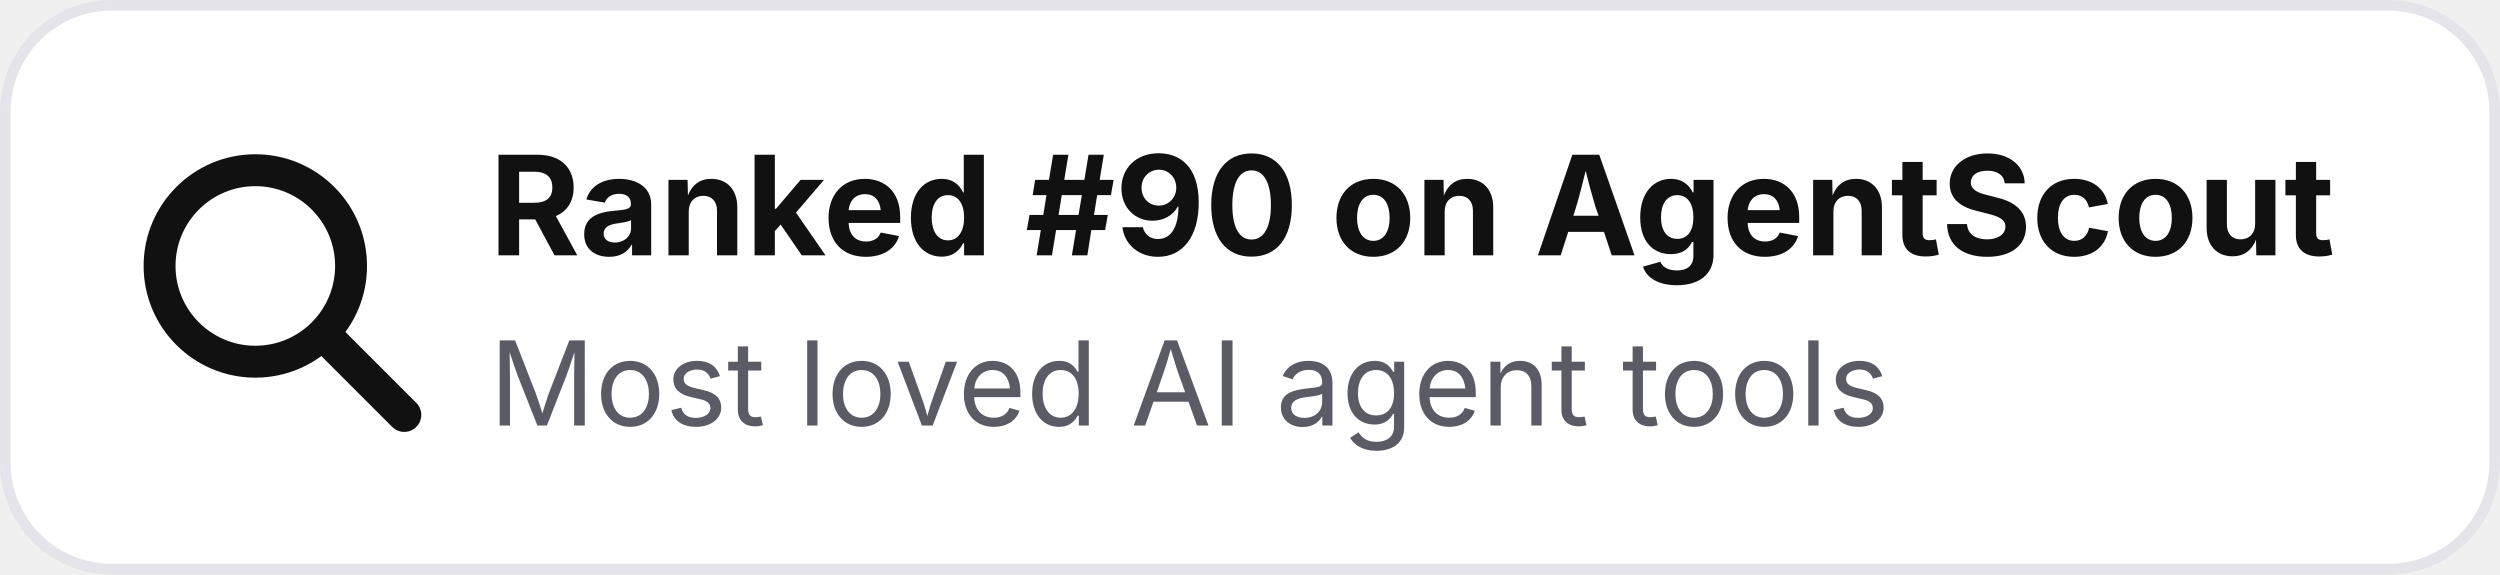
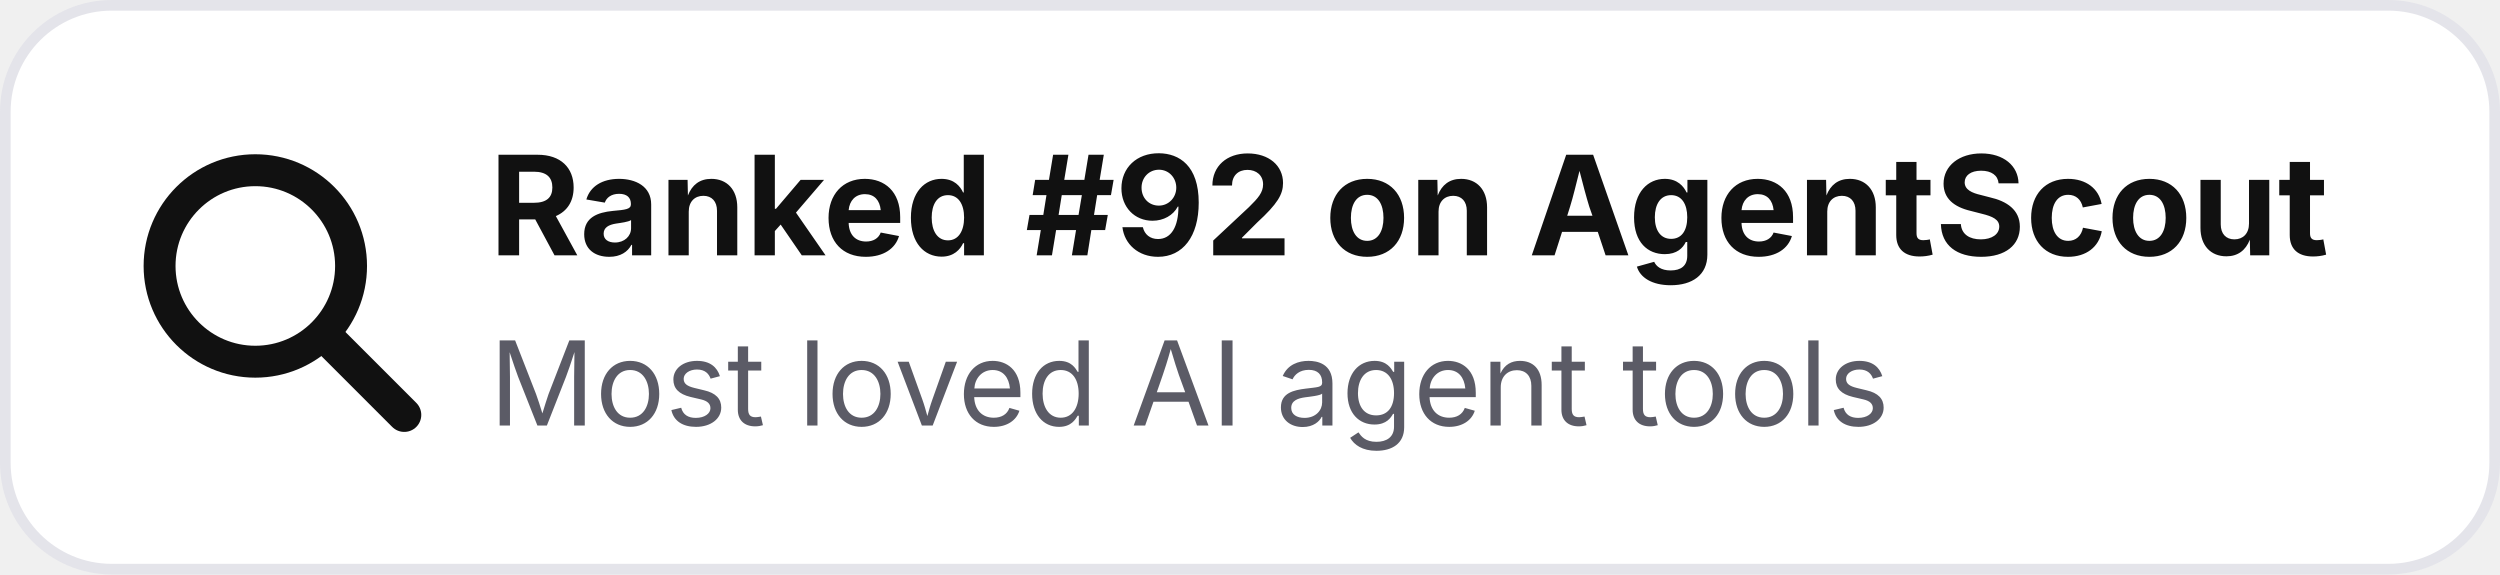
- <svg xmlns="http://www.w3.org/2000/svg" width="235" height="54" viewBox="0 0 235 54" role="img" aria-label="Ranked #90 on AgentScout">
+ <svg xmlns="http://www.w3.org/2000/svg" width="235" height="54" viewBox="0 0 235 54" role="img" aria-label="Ranked #92 on AgentScout">
  <rect x=".5" y=".5" width="234" height="53" rx="10" fill="#ffffff" stroke="#e4e4ea" />
  <circle cx="24" cy="25" r="9" fill="none" stroke="#111111" stroke-width="3" />
  <path d="M31 32l7 7" stroke="#111111" stroke-width="3.2" stroke-linecap="round" />
-   <text x="46" y="24" font-family="Inter,Segoe UI,Arial,sans-serif" font-size="13" font-weight="700" fill="#111111">Ranked #90 on AgentScout</text>
+   <text x="46" y="24" font-family="Inter,Segoe UI,Arial,sans-serif" font-size="13" font-weight="700" fill="#111111">Ranked #92 on AgentScout</text>
  <text x="46" y="40" font-family="Inter,Segoe UI,Arial,sans-serif" font-size="11" fill="#5b5b66">Most loved AI agent tools</text>
</svg>
